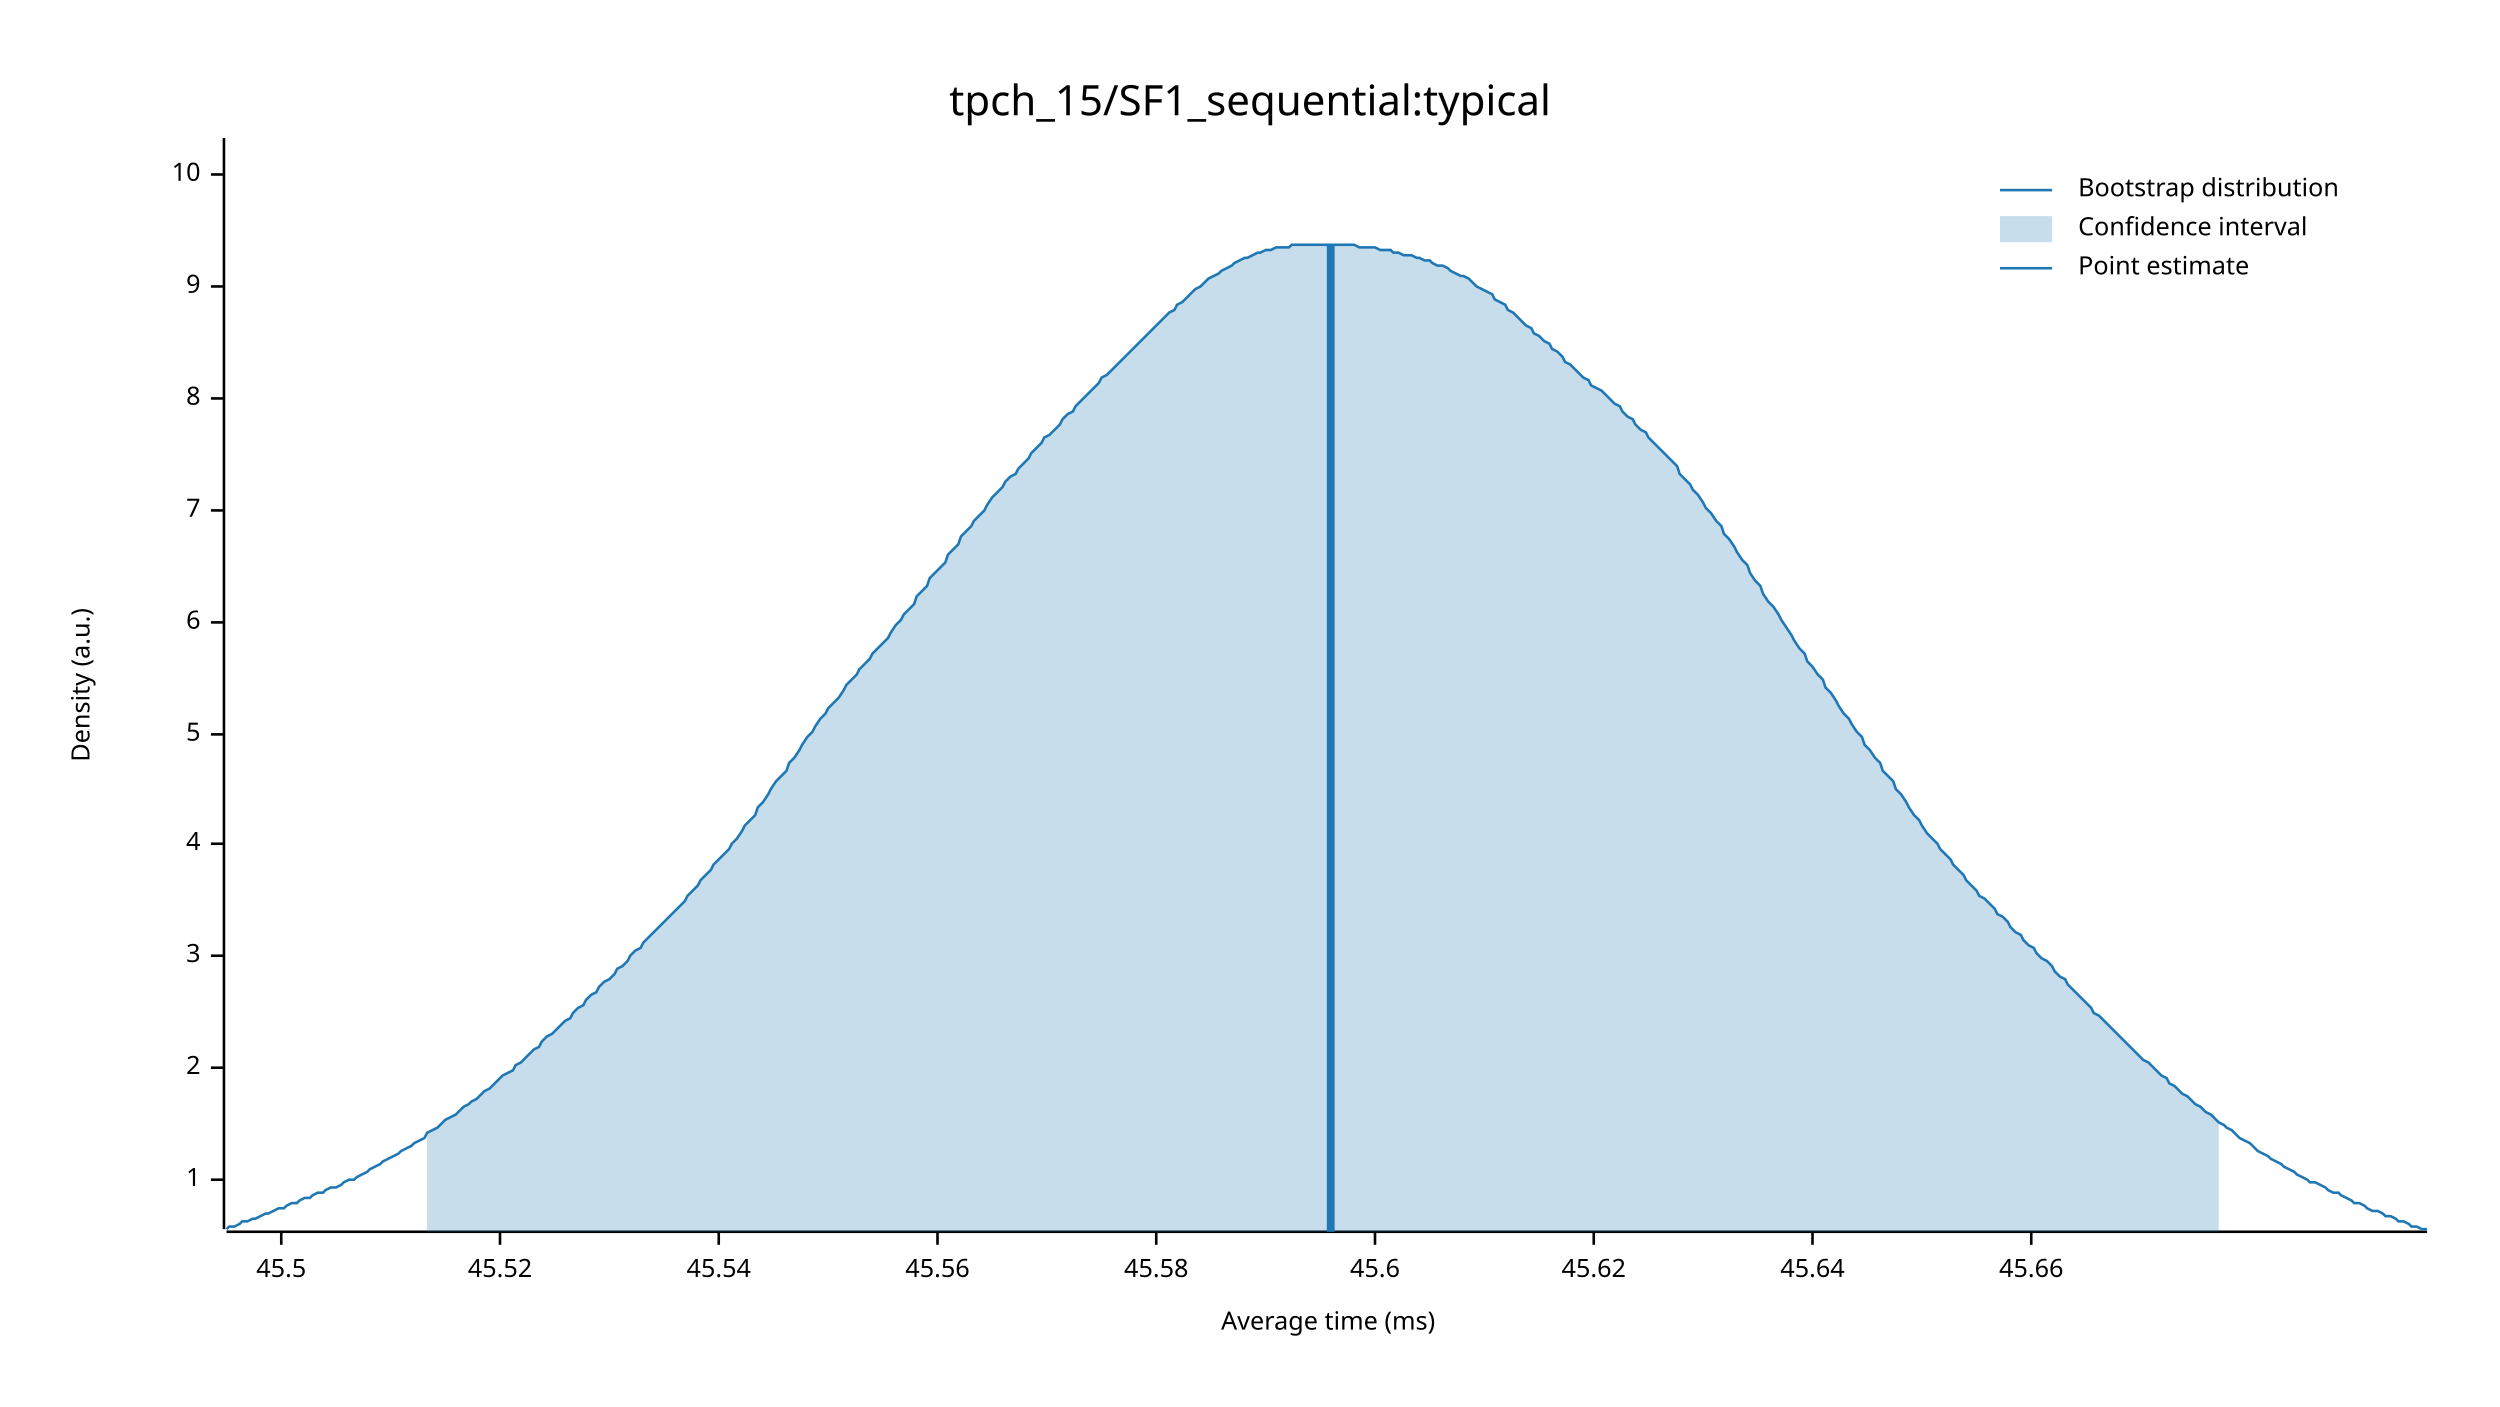
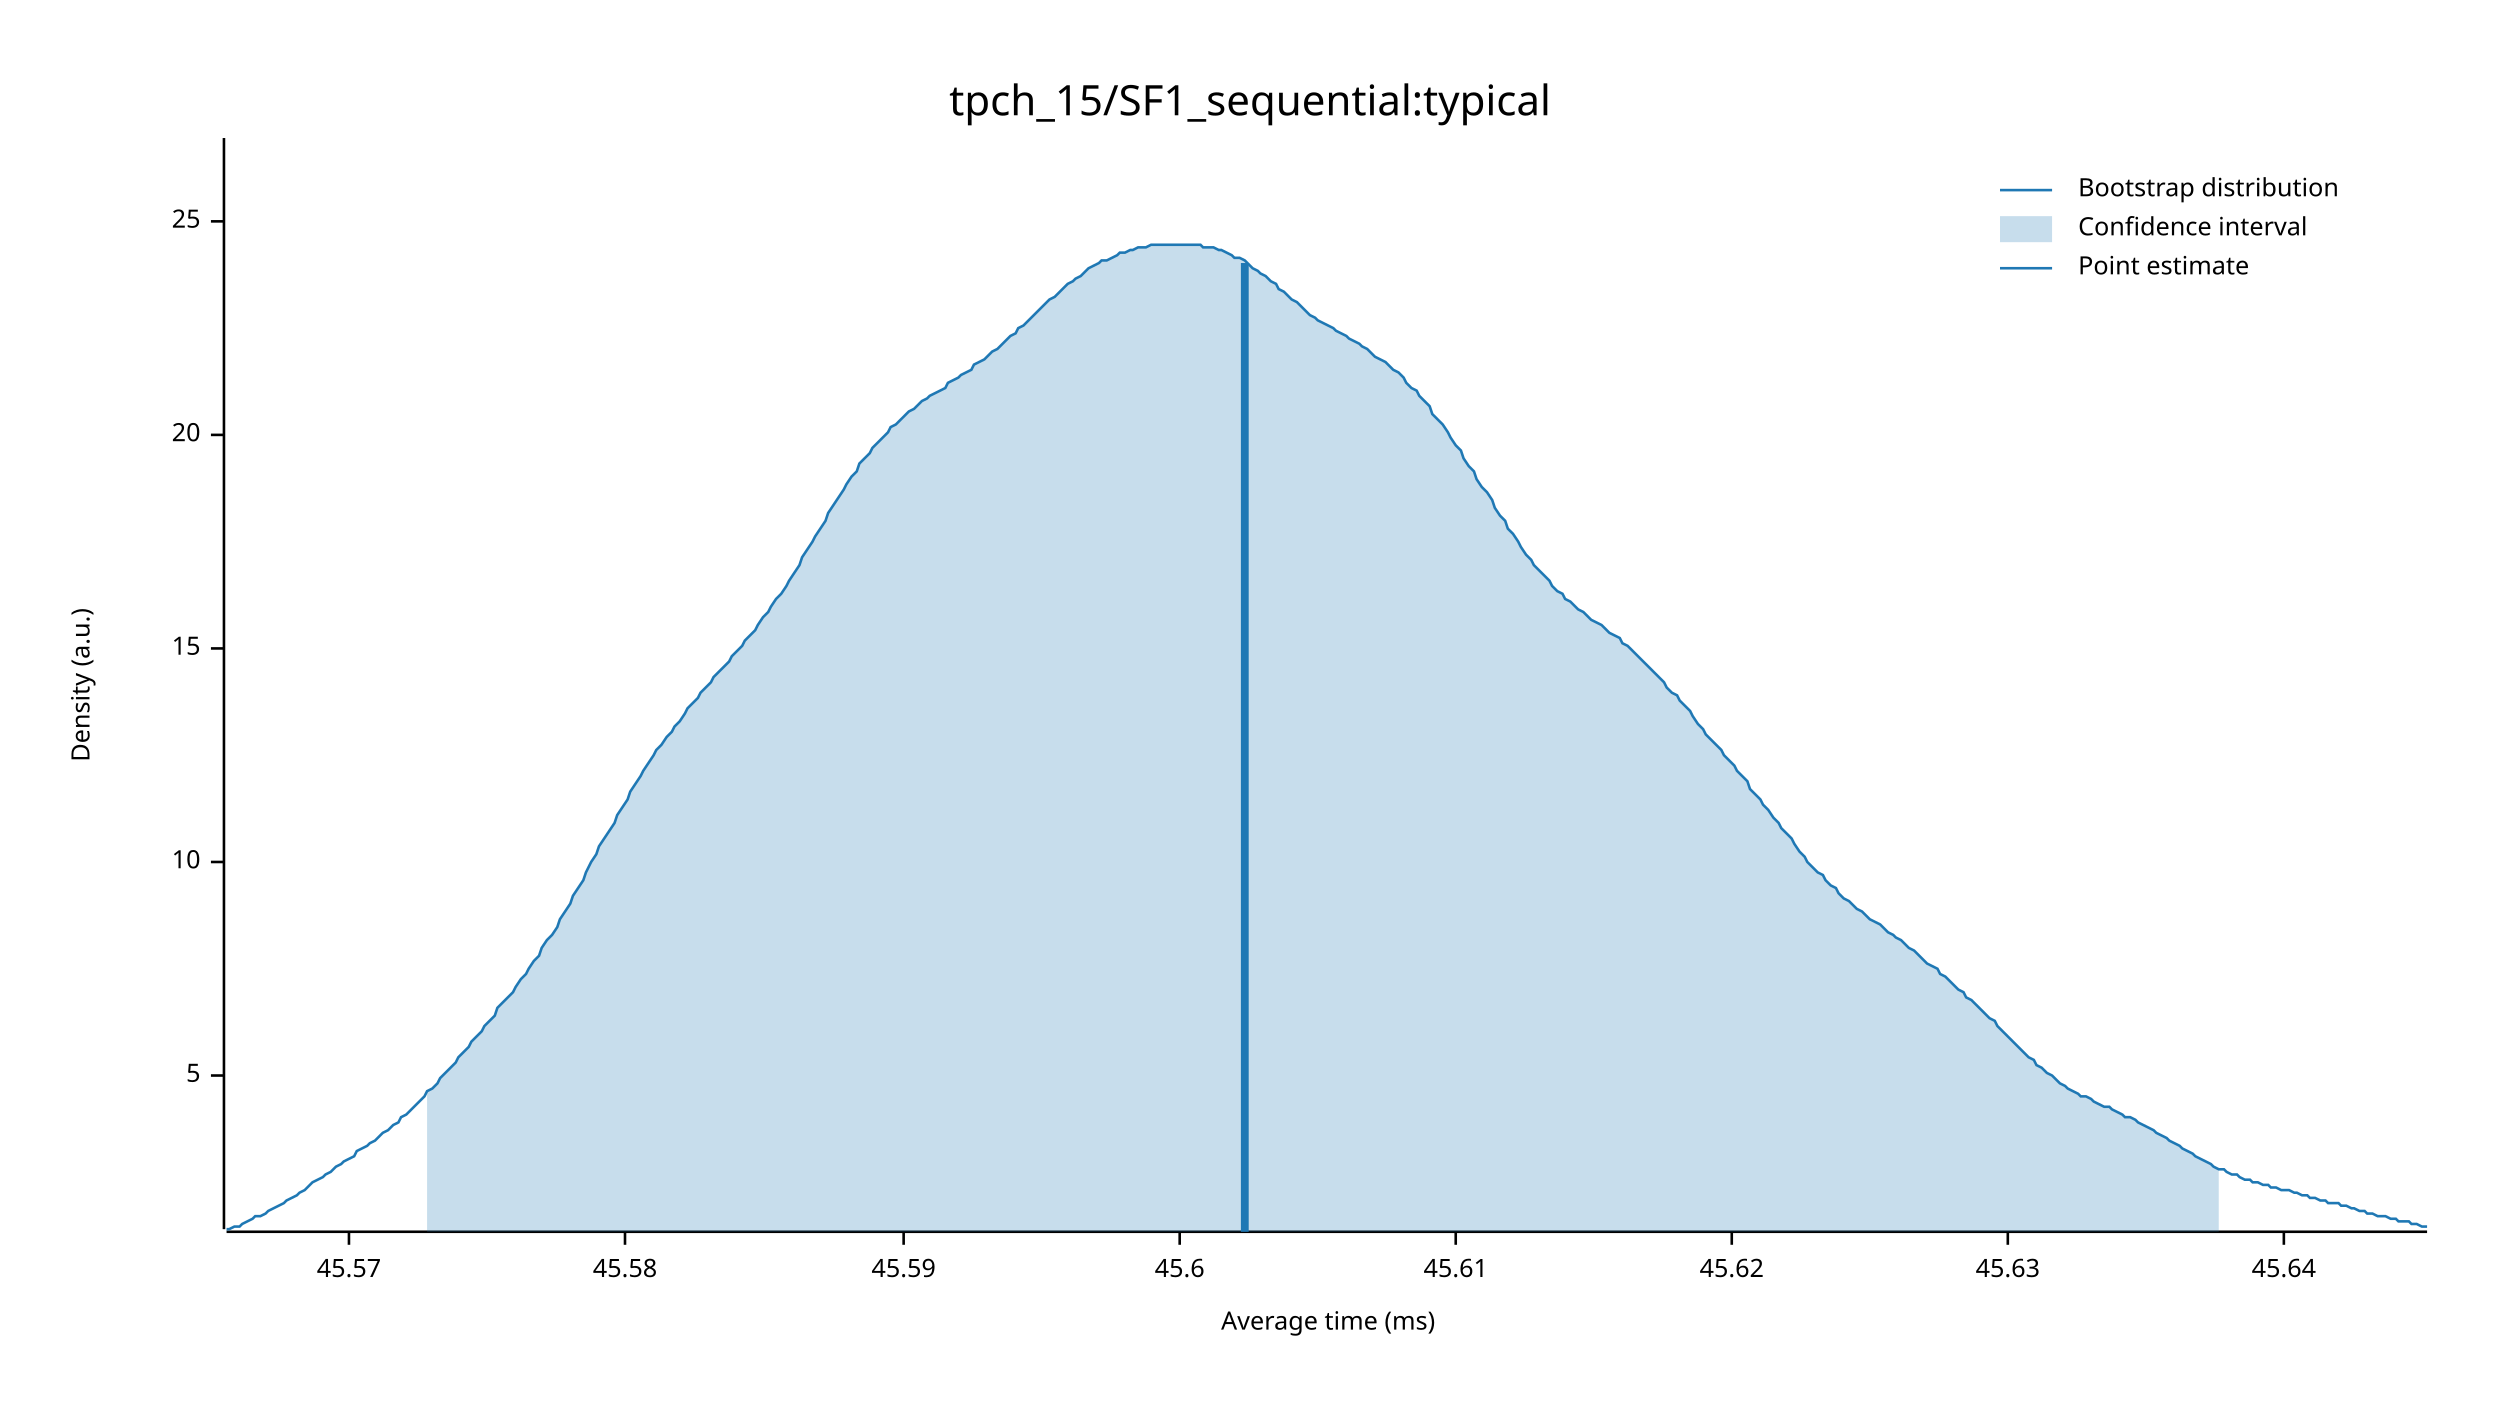
<svg xmlns="http://www.w3.org/2000/svg" width="960" height="540" viewBox="0 0 960 540">
  <text x="480" y="32" dy="0.76em" text-anchor="middle" font-family="sans-serif" font-size="16.129" opacity="1" fill="#000000">
tpch_15/SF1_sequential:typical
</text>
  <text x="27" y="263" dy="0.76em" text-anchor="middle" font-family="sans-serif" font-size="9.677" opacity="1" fill="#000000" transform="rotate(270, 27, 263)">
Density (a.u.)
</text>
  <text x="510" y="513" dy="-0.5ex" text-anchor="middle" font-family="sans-serif" font-size="9.677" opacity="1" fill="#000000">
Average time (ms)
</text>
  <polyline fill="none" opacity="1" stroke="#000000" stroke-width="1" points="86,53 86,472 " />
-   <text x="77" y="453" dy="0.5ex" text-anchor="end" font-family="sans-serif" font-size="9.677" opacity="1" fill="#000000">
- 1
- </text>
-   <polyline fill="none" opacity="1" stroke="#000000" stroke-width="1" points="81,453 86,453 " />
-   <text x="77" y="410" dy="0.5ex" text-anchor="end" font-family="sans-serif" font-size="9.677" opacity="1" fill="#000000">
- 2
- </text>
-   <polyline fill="none" opacity="1" stroke="#000000" stroke-width="1" points="81,410 86,410 " />
-   <text x="77" y="367" dy="0.5ex" text-anchor="end" font-family="sans-serif" font-size="9.677" opacity="1" fill="#000000">
- 3
- </text>
-   <polyline fill="none" opacity="1" stroke="#000000" stroke-width="1" points="81,367 86,367 " />
-   <text x="77" y="324" dy="0.5ex" text-anchor="end" font-family="sans-serif" font-size="9.677" opacity="1" fill="#000000">
- 4
- </text>
-   <polyline fill="none" opacity="1" stroke="#000000" stroke-width="1" points="81,324 86,324 " />
-   <text x="77" y="282" dy="0.5ex" text-anchor="end" font-family="sans-serif" font-size="9.677" opacity="1" fill="#000000">
+   <text x="77" y="413" dy="0.5ex" text-anchor="end" font-family="sans-serif" font-size="9.677" opacity="1" fill="#000000">
5
</text>
-   <polyline fill="none" opacity="1" stroke="#000000" stroke-width="1" points="81,282 86,282 " />
-   <text x="77" y="239" dy="0.5ex" text-anchor="end" font-family="sans-serif" font-size="9.677" opacity="1" fill="#000000">
- 6
- </text>
-   <polyline fill="none" opacity="1" stroke="#000000" stroke-width="1" points="81,239 86,239 " />
-   <text x="77" y="196" dy="0.5ex" text-anchor="end" font-family="sans-serif" font-size="9.677" opacity="1" fill="#000000">
- 7
- </text>
-   <polyline fill="none" opacity="1" stroke="#000000" stroke-width="1" points="81,196 86,196 " />
-   <text x="77" y="153" dy="0.5ex" text-anchor="end" font-family="sans-serif" font-size="9.677" opacity="1" fill="#000000">
- 8
- </text>
-   <polyline fill="none" opacity="1" stroke="#000000" stroke-width="1" points="81,153 86,153 " />
-   <text x="77" y="110" dy="0.5ex" text-anchor="end" font-family="sans-serif" font-size="9.677" opacity="1" fill="#000000">
- 9
- </text>
-   <polyline fill="none" opacity="1" stroke="#000000" stroke-width="1" points="81,110 86,110 " />
-   <text x="77" y="67" dy="0.5ex" text-anchor="end" font-family="sans-serif" font-size="9.677" opacity="1" fill="#000000">
+   <polyline fill="none" opacity="1" stroke="#000000" stroke-width="1" points="81,413 86,413 " />
+   <text x="77" y="331" dy="0.5ex" text-anchor="end" font-family="sans-serif" font-size="9.677" opacity="1" fill="#000000">
10
</text>
-   <polyline fill="none" opacity="1" stroke="#000000" stroke-width="1" points="81,67 86,67 " />
+   <polyline fill="none" opacity="1" stroke="#000000" stroke-width="1" points="81,331 86,331 " />
+   <text x="77" y="249" dy="0.5ex" text-anchor="end" font-family="sans-serif" font-size="9.677" opacity="1" fill="#000000">
+ 15
+ </text>
+   <polyline fill="none" opacity="1" stroke="#000000" stroke-width="1" points="81,249 86,249 " />
+   <text x="77" y="167" dy="0.5ex" text-anchor="end" font-family="sans-serif" font-size="9.677" opacity="1" fill="#000000">
+ 20
+ </text>
+   <polyline fill="none" opacity="1" stroke="#000000" stroke-width="1" points="81,167 86,167 " />
+   <text x="77" y="85" dy="0.5ex" text-anchor="end" font-family="sans-serif" font-size="9.677" opacity="1" fill="#000000">
+ 25
+ </text>
+   <polyline fill="none" opacity="1" stroke="#000000" stroke-width="1" points="81,85 86,85 " />
  <polyline fill="none" opacity="1" stroke="#000000" stroke-width="1" points="87,473 932,473 " />
-   <text x="108" y="483" dy="0.76em" text-anchor="middle" font-family="sans-serif" font-size="9.677" opacity="1" fill="#000000">
- 45.5
+   <text x="134" y="483" dy="0.76em" text-anchor="middle" font-family="sans-serif" font-size="9.677" opacity="1" fill="#000000">
+ 45.57
</text>
-   <polyline fill="none" opacity="1" stroke="#000000" stroke-width="1" points="108,473 108,478 " />
-   <text x="192" y="483" dy="0.76em" text-anchor="middle" font-family="sans-serif" font-size="9.677" opacity="1" fill="#000000">
- 45.52
- </text>
-   <polyline fill="none" opacity="1" stroke="#000000" stroke-width="1" points="192,473 192,478 " />
-   <text x="276" y="483" dy="0.76em" text-anchor="middle" font-family="sans-serif" font-size="9.677" opacity="1" fill="#000000">
- 45.54
- </text>
-   <polyline fill="none" opacity="1" stroke="#000000" stroke-width="1" points="276,473 276,478 " />
-   <text x="360" y="483" dy="0.76em" text-anchor="middle" font-family="sans-serif" font-size="9.677" opacity="1" fill="#000000">
- 45.56
- </text>
-   <polyline fill="none" opacity="1" stroke="#000000" stroke-width="1" points="360,473 360,478 " />
-   <text x="444" y="483" dy="0.76em" text-anchor="middle" font-family="sans-serif" font-size="9.677" opacity="1" fill="#000000">
+   <polyline fill="none" opacity="1" stroke="#000000" stroke-width="1" points="134,473 134,478 " />
+   <text x="240" y="483" dy="0.76em" text-anchor="middle" font-family="sans-serif" font-size="9.677" opacity="1" fill="#000000">
45.58
</text>
-   <polyline fill="none" opacity="1" stroke="#000000" stroke-width="1" points="444,473 444,478 " />
-   <text x="528" y="483" dy="0.76em" text-anchor="middle" font-family="sans-serif" font-size="9.677" opacity="1" fill="#000000">
+   <polyline fill="none" opacity="1" stroke="#000000" stroke-width="1" points="240,473 240,478 " />
+   <text x="347" y="483" dy="0.76em" text-anchor="middle" font-family="sans-serif" font-size="9.677" opacity="1" fill="#000000">
+ 45.59
+ </text>
+   <polyline fill="none" opacity="1" stroke="#000000" stroke-width="1" points="347,473 347,478 " />
+   <text x="453" y="483" dy="0.76em" text-anchor="middle" font-family="sans-serif" font-size="9.677" opacity="1" fill="#000000">
45.6
</text>
-   <polyline fill="none" opacity="1" stroke="#000000" stroke-width="1" points="528,473 528,478 " />
-   <text x="612" y="483" dy="0.76em" text-anchor="middle" font-family="sans-serif" font-size="9.677" opacity="1" fill="#000000">
+   <polyline fill="none" opacity="1" stroke="#000000" stroke-width="1" points="453,473 453,478 " />
+   <text x="559" y="483" dy="0.76em" text-anchor="middle" font-family="sans-serif" font-size="9.677" opacity="1" fill="#000000">
+ 45.61
+ </text>
+   <polyline fill="none" opacity="1" stroke="#000000" stroke-width="1" points="559,473 559,478 " />
+   <text x="665" y="483" dy="0.76em" text-anchor="middle" font-family="sans-serif" font-size="9.677" opacity="1" fill="#000000">
45.62
</text>
-   <polyline fill="none" opacity="1" stroke="#000000" stroke-width="1" points="612,473 612,478 " />
-   <text x="696" y="483" dy="0.76em" text-anchor="middle" font-family="sans-serif" font-size="9.677" opacity="1" fill="#000000">
+   <polyline fill="none" opacity="1" stroke="#000000" stroke-width="1" points="665,473 665,478 " />
+   <text x="771" y="483" dy="0.76em" text-anchor="middle" font-family="sans-serif" font-size="9.677" opacity="1" fill="#000000">
+ 45.63
+ </text>
+   <polyline fill="none" opacity="1" stroke="#000000" stroke-width="1" points="771,473 771,478 " />
+   <text x="877" y="483" dy="0.76em" text-anchor="middle" font-family="sans-serif" font-size="9.677" opacity="1" fill="#000000">
45.64
</text>
-   <polyline fill="none" opacity="1" stroke="#000000" stroke-width="1" points="696,473 696,478 " />
-   <text x="780" y="483" dy="0.76em" text-anchor="middle" font-family="sans-serif" font-size="9.677" opacity="1" fill="#000000">
- 45.66
- </text>
-   <polyline fill="none" opacity="1" stroke="#000000" stroke-width="1" points="780,473 780,478 " />
-   <polyline fill="none" opacity="1" stroke="#1F78B4" stroke-width="1" points="87,472 88,471 90,471 92,470 93,469 95,469 97,468 98,468 100,467 102,466 103,466 105,465 107,464 109,464 110,463 112,462 114,462 115,461 117,460 119,460 120,459 122,458 124,458 125,457 127,456 129,456 131,455 132,454 134,453 136,453 137,452 139,451 141,450 142,449 144,448 146,447 147,446 149,445 151,444 153,443 154,442 156,441 158,440 159,439 161,438 163,437 164,435 166,434 168,433 169,432 171,430 173,429 175,428 176,427 178,425 180,424 181,423 183,422 185,420 186,419 188,418 190,416 191,415 193,413 195,412 197,411 198,409 200,408 202,406 203,405 205,403 207,402 208,400 210,398 212,397 214,395 215,394 217,392 219,391 220,389 222,387 224,386 225,384 227,382 229,381 230,379 232,377 234,376 236,374 237,372 239,371 241,369 242,367 244,365 246,364 247,362 249,360 251,358 252,357 254,355 256,353 258,351 259,350 261,348 263,346 264,344 266,342 268,340 269,338 271,336 273,334 274,332 276,330 278,328 280,326 281,324 283,322 285,319 286,317 288,315 290,313 291,310 293,308 295,305 296,303 298,300 300,298 302,296 303,293 305,291 307,288 308,286 310,283 312,281 313,279 315,276 317,274 318,272 320,270 322,268 324,265 325,263 327,261 329,259 330,257 332,255 334,253 335,251 337,249 339,247 341,245 342,243 344,240 346,238 347,236 349,234 351,232 352,229 354,227 356,225 357,222 359,220 361,218 363,216 364,213 366,211 368,209 369,206 371,204 373,202 374,200 376,198 378,196 379,194 381,191 383,189 385,187 386,185 388,183 390,182 391,180 393,178 395,176 396,174 398,172 400,170 401,168 403,167 405,165 407,163 408,161 410,159 412,158 413,156 415,154 417,152 418,151 420,149 422,147 423,145 425,144 427,142 429,140 430,139 432,137 434,135 435,134 437,132 439,130 440,129 442,127 444,125 445,124 447,122 449,120 451,119 452,117 454,116 456,114 457,113 459,111 461,110 462,109 464,107 466,106 468,105 469,104 471,103 473,102 474,101 476,100 478,99 479,99 481,98 483,97 484,97 486,96 488,96 490,95 491,95 493,95 495,95 496,94 498,94 500,94 501,94 503,94 505,94 506,94 508,94 510,94 512,94 513,94 515,94 517,94 518,94 520,94 522,95 523,95 525,95 527,95 528,95 530,96 532,96 534,96 535,97 537,97 539,98 540,98 542,98 544,99 545,99 547,100 549,100 550,101 552,102 554,102 556,103 557,104 559,105 561,106 562,106 564,107 566,109 567,110 569,111 571,112 573,113 574,115 576,116 578,117 579,119 581,120 583,122 584,123 586,125 588,126 589,128 591,129 593,131 595,132 596,134 598,135 600,137 601,139 603,140 605,142 606,143 608,145 610,146 611,148 613,149 615,150 617,152 618,153 620,155 622,156 623,158 625,160 627,161 628,163 630,165 632,166 633,168 635,170 637,172 639,174 640,175 642,177 644,179 645,182 647,184 649,186 650,188 652,190 654,193 655,195 657,197 659,200 661,202 662,205 664,207 666,210 667,212 669,215 671,217 672,220 674,223 676,225 677,228 679,231 681,233 683,236 684,238 686,241 688,244 689,246 691,249 693,251 694,254 696,256 698,259 700,261 701,264 703,266 705,269 706,271 708,274 710,276 711,278 713,281 715,283 716,286 718,288 720,291 722,293 723,296 725,298 727,300 728,303 730,305 732,308 733,310 735,313 737,315 738,317 740,320 742,322 744,324 745,326 747,328 749,330 750,332 752,334 754,336 755,338 757,340 759,342 760,344 762,345 764,347 766,349 767,351 769,352 771,354 772,356 774,358 776,359 777,361 779,363 781,364 782,366 784,368 786,369 788,371 789,373 791,375 793,376 794,378 796,380 798,382 799,383 801,385 803,387 804,389 806,390 808,392 810,394 811,395 813,397 815,399 816,400 818,402 820,404 821,405 823,407 825,408 827,410 828,411 830,413 832,414 833,416 835,417 837,419 838,420 840,421 842,423 843,424 845,425 847,427 849,428 850,429 852,431 854,432 855,433 857,434 859,436 860,437 862,438 864,439 865,440 867,442 869,443 871,444 872,445 874,446 876,447 877,448 879,449 881,450 882,451 884,452 886,453 887,454 889,454 891,455 893,456 894,457 896,458 898,458 899,459 901,460 903,461 904,462 906,462 908,463 909,464 911,465 913,465 915,466 916,467 918,467 920,468 921,469 923,469 925,470 926,471 928,471 930,472 932,472 " />
-   <polygon opacity="0.25" fill="#1F78B4" points="164,435 166,434 168,433 169,432 171,430 173,429 175,428 176,427 178,425 180,424 181,423 183,422 185,420 186,419 188,418 190,416 191,415 193,413 195,412 197,411 198,409 200,408 202,406 203,405 205,403 207,402 208,400 210,398 212,397 214,395 215,394 217,392 219,391 220,389 222,387 224,386 225,384 227,382 229,381 230,379 232,377 234,376 236,374 237,372 239,371 241,369 242,367 244,365 246,364 247,362 249,360 251,358 252,357 254,355 256,353 258,351 259,350 261,348 263,346 264,344 266,342 268,340 269,338 271,336 273,334 274,332 276,330 278,328 280,326 281,324 283,322 285,319 286,317 288,315 290,313 291,310 293,308 295,305 296,303 298,300 300,298 302,296 303,293 305,291 307,288 308,286 310,283 312,281 313,279 315,276 317,274 318,272 320,270 322,268 324,265 325,263 327,261 329,259 330,257 332,255 334,253 335,251 337,249 339,247 341,245 342,243 344,240 346,238 347,236 349,234 351,232 352,229 354,227 356,225 357,222 359,220 361,218 363,216 364,213 366,211 368,209 369,206 371,204 373,202 374,200 376,198 378,196 379,194 381,191 383,189 385,187 386,185 388,183 390,182 391,180 393,178 395,176 396,174 398,172 400,170 401,168 403,167 405,165 407,163 408,161 410,159 412,158 413,156 415,154 417,152 418,151 420,149 422,147 423,145 425,144 427,142 429,140 430,139 432,137 434,135 435,134 437,132 439,130 440,129 442,127 444,125 445,124 447,122 449,120 451,119 452,117 454,116 456,114 457,113 459,111 461,110 462,109 464,107 466,106 468,105 469,104 471,103 473,102 474,101 476,100 478,99 479,99 481,98 483,97 484,97 486,96 488,96 490,95 491,95 493,95 495,95 496,94 498,94 500,94 501,94 503,94 505,94 506,94 508,94 510,94 512,94 513,94 515,94 517,94 518,94 520,94 522,95 523,95 525,95 527,95 528,95 530,96 532,96 534,96 535,97 537,97 539,98 540,98 542,98 544,99 545,99 547,100 549,100 550,101 552,102 554,102 556,103 557,104 559,105 561,106 562,106 564,107 566,109 567,110 569,111 571,112 573,113 574,115 576,116 578,117 579,119 581,120 583,122 584,123 586,125 588,126 589,128 591,129 593,131 595,132 596,134 598,135 600,137 601,139 603,140 605,142 606,143 608,145 610,146 611,148 613,149 615,150 617,152 618,153 620,155 622,156 623,158 625,160 627,161 628,163 630,165 632,166 633,168 635,170 637,172 639,174 640,175 642,177 644,179 645,182 647,184 649,186 650,188 652,190 654,193 655,195 657,197 659,200 661,202 662,205 664,207 666,210 667,212 669,215 671,217 672,220 674,223 676,225 677,228 679,231 681,233 683,236 684,238 686,241 688,244 689,246 691,249 693,251 694,254 696,256 698,259 700,261 701,264 703,266 705,269 706,271 708,274 710,276 711,278 713,281 715,283 716,286 718,288 720,291 722,293 723,296 725,298 727,300 728,303 730,305 732,308 733,310 735,313 737,315 738,317 740,320 742,322 744,324 745,326 747,328 749,330 750,332 752,334 754,336 755,338 757,340 759,342 760,344 762,345 764,347 766,349 767,351 769,352 771,354 772,356 774,358 776,359 777,361 779,363 781,364 782,366 784,368 786,369 788,371 789,373 791,375 793,376 794,378 796,380 798,382 799,383 801,385 803,387 804,389 806,390 808,392 810,394 811,395 813,397 815,399 816,400 818,402 820,404 821,405 823,407 825,408 827,410 828,411 830,413 832,414 833,416 835,417 837,419 838,420 840,421 842,423 843,424 845,425 847,427 849,428 850,429 852,431 852,473 164,473 " />
-   <polyline fill="none" opacity="1" stroke="#1F78B4" stroke-width="3" points="511,473 511,94 " />
+   <polyline fill="none" opacity="1" stroke="#000000" stroke-width="1" points="877,473 877,478 " />
+   <polyline fill="none" opacity="1" stroke="#1F78B4" stroke-width="1" points="87,472 88,472 90,471 92,471 93,470 95,469 97,468 98,467 100,467 102,466 103,465 105,464 107,463 109,462 110,461 112,460 114,459 115,458 117,457 119,455 120,454 122,453 124,452 125,451 127,450 129,448 131,447 132,446 134,445 136,444 137,442 139,441 141,440 142,439 144,438 146,436 147,435 149,434 151,432 153,431 154,429 156,428 158,426 159,425 161,423 163,421 164,419 166,418 168,416 169,414 171,412 173,410 175,408 176,406 178,404 180,402 181,400 183,398 185,396 186,394 188,392 190,390 191,387 193,385 195,383 197,381 198,379 200,376 202,374 203,372 205,369 207,367 208,364 210,361 212,359 214,356 215,353 217,350 219,347 220,344 222,341 224,338 225,335 227,331 229,328 230,325 232,322 234,319 236,316 237,313 239,310 241,307 242,304 244,301 246,298 247,296 249,293 251,290 252,288 254,286 256,283 258,281 259,279 261,277 263,274 264,272 266,270 268,268 269,266 271,264 273,262 274,260 276,258 278,256 280,254 281,252 283,250 285,248 286,246 288,244 290,242 291,240 293,237 295,235 296,233 298,230 300,228 302,225 303,223 305,220 307,217 308,214 310,211 312,208 313,206 315,203 317,200 318,197 320,194 322,191 324,188 325,186 327,183 329,181 330,178 332,176 334,174 335,172 337,170 339,168 341,166 342,164 344,163 346,161 347,160 349,158 351,157 352,156 354,154 356,153 357,152 359,151 361,150 363,149 364,147 366,146 368,145 369,144 371,143 373,142 374,140 376,139 378,138 379,137 381,135 383,134 385,132 386,131 388,129 390,128 391,126 393,125 395,123 396,122 398,120 400,118 401,117 403,115 405,114 407,112 408,111 410,109 412,108 413,107 415,106 417,104 418,103 420,102 422,101 423,100 425,100 427,99 429,98 430,97 432,97 434,96 435,96 437,95 439,95 440,95 442,94 444,94 445,94 447,94 449,94 451,94 452,94 454,94 456,94 457,94 459,94 461,94 462,95 464,95 466,95 468,96 469,96 471,97 473,98 474,99 476,99 478,100 479,101 481,103 483,104 484,105 486,106 488,108 490,109 491,111 493,112 495,114 496,115 498,116 500,118 501,119 503,121 505,122 506,123 508,124 510,125 512,126 513,127 515,128 517,129 518,130 520,131 522,132 523,133 525,134 527,136 528,137 530,138 532,139 534,141 535,142 537,143 539,145 540,147 542,149 544,150 545,152 547,154 549,156 550,159 552,161 554,163 556,166 557,168 559,171 561,173 562,176 564,179 566,181 567,184 569,187 571,189 573,192 574,195 576,198 578,200 579,203 581,205 583,208 584,210 586,213 588,215 589,217 591,219 593,221 595,223 596,225 598,227 600,228 601,230 603,231 605,233 606,234 608,235 610,237 611,238 613,239 615,240 617,242 618,243 620,244 622,245 623,247 625,248 627,250 628,251 630,253 632,255 633,256 635,258 637,260 639,262 640,264 642,266 644,267 645,269 647,271 649,273 650,275 652,278 654,280 655,282 657,284 659,286 661,288 662,290 664,292 666,294 667,296 669,298 671,300 672,303 674,305 676,307 677,309 679,311 681,314 683,316 684,318 686,320 688,322 689,324 691,327 693,329 694,331 696,333 698,335 700,336 701,338 703,340 705,341 706,343 708,345 710,346 711,347 713,349 715,350 716,351 718,353 720,354 722,355 723,356 725,358 727,359 728,360 730,361 732,363 733,364 735,365 737,367 738,368 740,370 742,371 744,372 745,374 747,375 749,377 750,378 752,380 754,381 755,383 757,384 759,386 760,387 762,389 764,391 766,392 767,394 769,396 771,398 772,399 774,401 776,403 777,404 779,406 781,407 782,409 784,410 786,412 788,413 789,414 791,416 793,417 794,418 796,419 798,420 799,421 801,421 803,422 804,423 806,424 808,425 810,425 811,426 813,427 815,428 816,429 818,429 820,430 821,431 823,432 825,433 827,434 828,435 830,436 832,437 833,438 835,439 837,440 838,441 840,442 842,443 843,444 845,445 847,446 849,447 850,448 852,449 854,449 855,450 857,451 859,451 860,452 862,453 864,453 865,454 867,454 869,455 871,455 872,456 874,456 876,457 877,457 879,457 881,458 882,458 884,459 886,459 887,460 889,460 891,461 893,461 894,462 896,462 898,462 899,463 901,463 903,464 904,464 906,465 908,465 909,466 911,466 913,467 915,467 916,467 918,468 920,468 921,469 923,469 925,469 926,470 928,470 930,471 932,471 " />
+   <polygon opacity="0.25" fill="#1F78B4" points="164,419 166,418 168,416 169,414 171,412 173,410 175,408 176,406 178,404 180,402 181,400 183,398 185,396 186,394 188,392 190,390 191,387 193,385 195,383 197,381 198,379 200,376 202,374 203,372 205,369 207,367 208,364 210,361 212,359 214,356 215,353 217,350 219,347 220,344 222,341 224,338 225,335 227,331 229,328 230,325 232,322 234,319 236,316 237,313 239,310 241,307 242,304 244,301 246,298 247,296 249,293 251,290 252,288 254,286 256,283 258,281 259,279 261,277 263,274 264,272 266,270 268,268 269,266 271,264 273,262 274,260 276,258 278,256 280,254 281,252 283,250 285,248 286,246 288,244 290,242 291,240 293,237 295,235 296,233 298,230 300,228 302,225 303,223 305,220 307,217 308,214 310,211 312,208 313,206 315,203 317,200 318,197 320,194 322,191 324,188 325,186 327,183 329,181 330,178 332,176 334,174 335,172 337,170 339,168 341,166 342,164 344,163 346,161 347,160 349,158 351,157 352,156 354,154 356,153 357,152 359,151 361,150 363,149 364,147 366,146 368,145 369,144 371,143 373,142 374,140 376,139 378,138 379,137 381,135 383,134 385,132 386,131 388,129 390,128 391,126 393,125 395,123 396,122 398,120 400,118 401,117 403,115 405,114 407,112 408,111 410,109 412,108 413,107 415,106 417,104 418,103 420,102 422,101 423,100 425,100 427,99 429,98 430,97 432,97 434,96 435,96 437,95 439,95 440,95 442,94 444,94 445,94 447,94 449,94 451,94 452,94 454,94 456,94 457,94 459,94 461,94 462,95 464,95 466,95 468,96 469,96 471,97 473,98 474,99 476,99 478,100 479,101 481,103 483,104 484,105 486,106 488,108 490,109 491,111 493,112 495,114 496,115 498,116 500,118 501,119 503,121 505,122 506,123 508,124 510,125 512,126 513,127 515,128 517,129 518,130 520,131 522,132 523,133 525,134 527,136 528,137 530,138 532,139 534,141 535,142 537,143 539,145 540,147 542,149 544,150 545,152 547,154 549,156 550,159 552,161 554,163 556,166 557,168 559,171 561,173 562,176 564,179 566,181 567,184 569,187 571,189 573,192 574,195 576,198 578,200 579,203 581,205 583,208 584,210 586,213 588,215 589,217 591,219 593,221 595,223 596,225 598,227 600,228 601,230 603,231 605,233 606,234 608,235 610,237 611,238 613,239 615,240 617,242 618,243 620,244 622,245 623,247 625,248 627,250 628,251 630,253 632,255 633,256 635,258 637,260 639,262 640,264 642,266 644,267 645,269 647,271 649,273 650,275 652,278 654,280 655,282 657,284 659,286 661,288 662,290 664,292 666,294 667,296 669,298 671,300 672,303 674,305 676,307 677,309 679,311 681,314 683,316 684,318 686,320 688,322 689,324 691,327 693,329 694,331 696,333 698,335 700,336 701,338 703,340 705,341 706,343 708,345 710,346 711,347 713,349 715,350 716,351 718,353 720,354 722,355 723,356 725,358 727,359 728,360 730,361 732,363 733,364 735,365 737,367 738,368 740,370 742,371 744,372 745,374 747,375 749,377 750,378 752,380 754,381 755,383 757,384 759,386 760,387 762,389 764,391 766,392 767,394 769,396 771,398 772,399 774,401 776,403 777,404 779,406 781,407 782,409 784,410 786,412 788,413 789,414 791,416 793,417 794,418 796,419 798,420 799,421 801,421 803,422 804,423 806,424 808,425 810,425 811,426 813,427 815,428 816,429 818,429 820,430 821,431 823,432 825,433 827,434 828,435 830,436 832,437 833,438 835,439 837,440 838,441 840,442 842,443 843,444 845,445 847,446 849,447 850,448 852,449 852,473 164,473 " />
+   <polyline fill="none" opacity="1" stroke="#1F78B4" stroke-width="3" points="478,473 478,101 " />
  <text x="798" y="68" dy="0.76em" text-anchor="start" font-family="sans-serif" font-size="9.677" opacity="1" fill="#000000">
Bootstrap distribution
</text>
  <text x="798" y="83" dy="0.76em" text-anchor="start" font-family="sans-serif" font-size="9.677" opacity="1" fill="#000000">
Confidence interval
</text>
  <text x="798" y="98" dy="0.76em" text-anchor="start" font-family="sans-serif" font-size="9.677" opacity="1" fill="#000000">
Point estimate
</text>
  <polyline fill="none" opacity="1" stroke="#1F78B4" stroke-width="1" points="768,73 788,73 " />
  <rect x="768" y="83" width="20" height="10" opacity="0.25" fill="#1F78B4" stroke="none" />
  <polyline fill="none" opacity="1" stroke="#1F78B4" stroke-width="1" points="768,103 788,103 " />
</svg>
